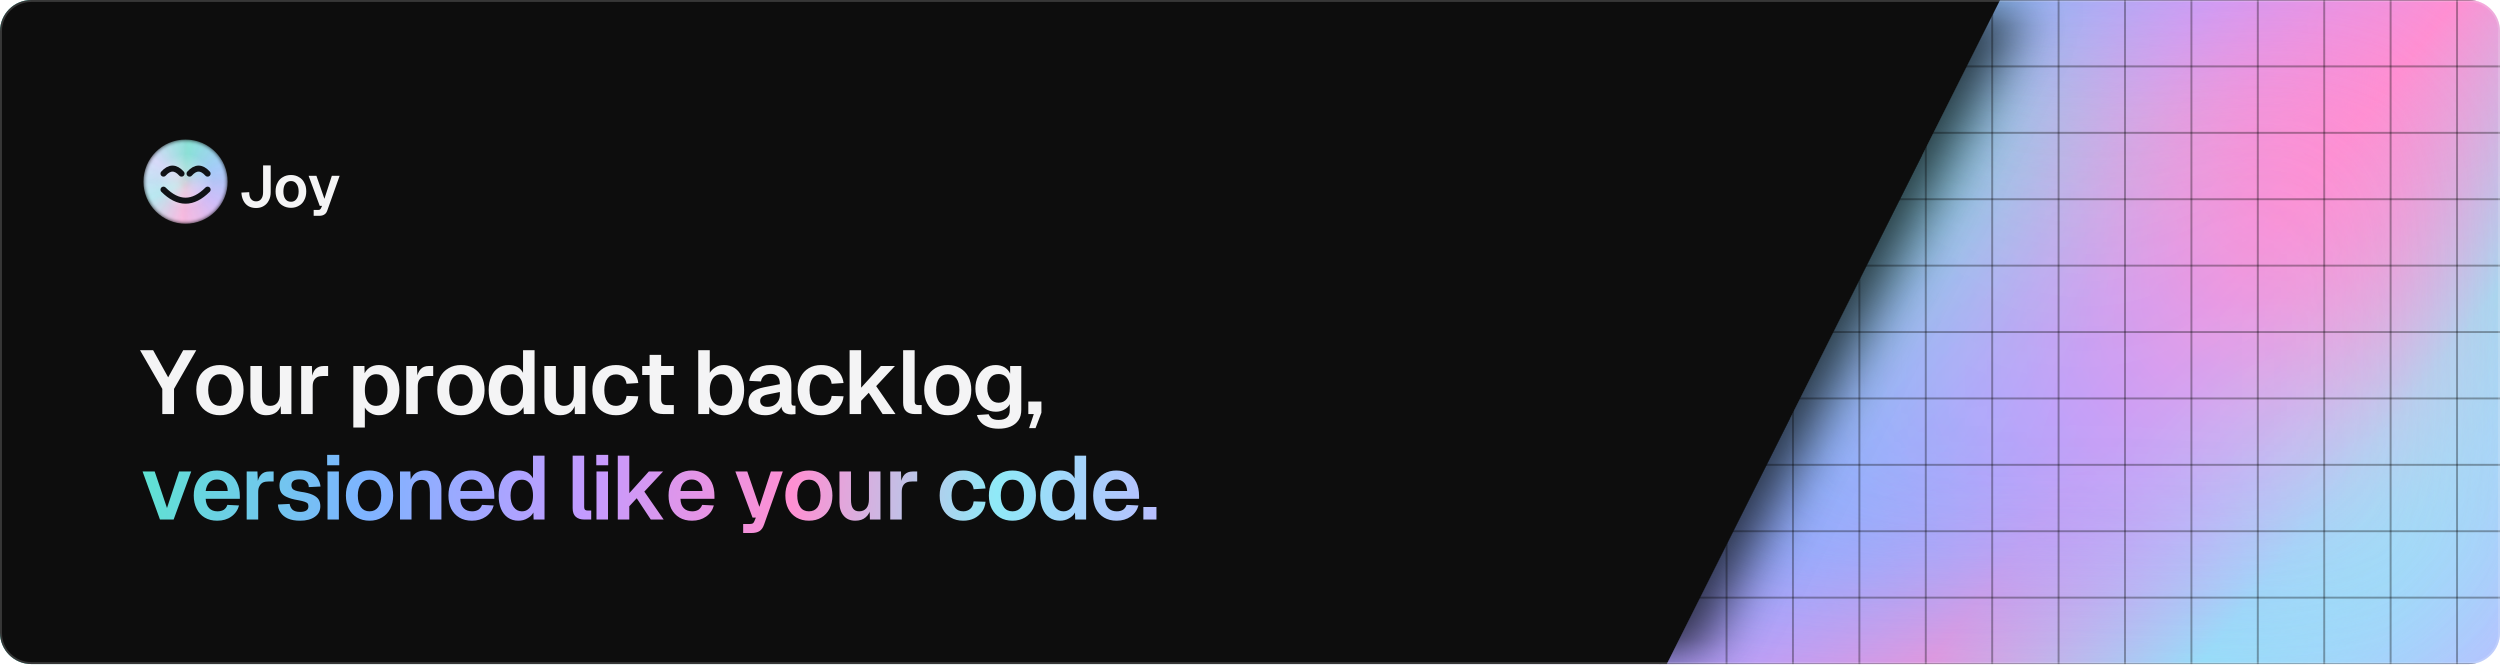
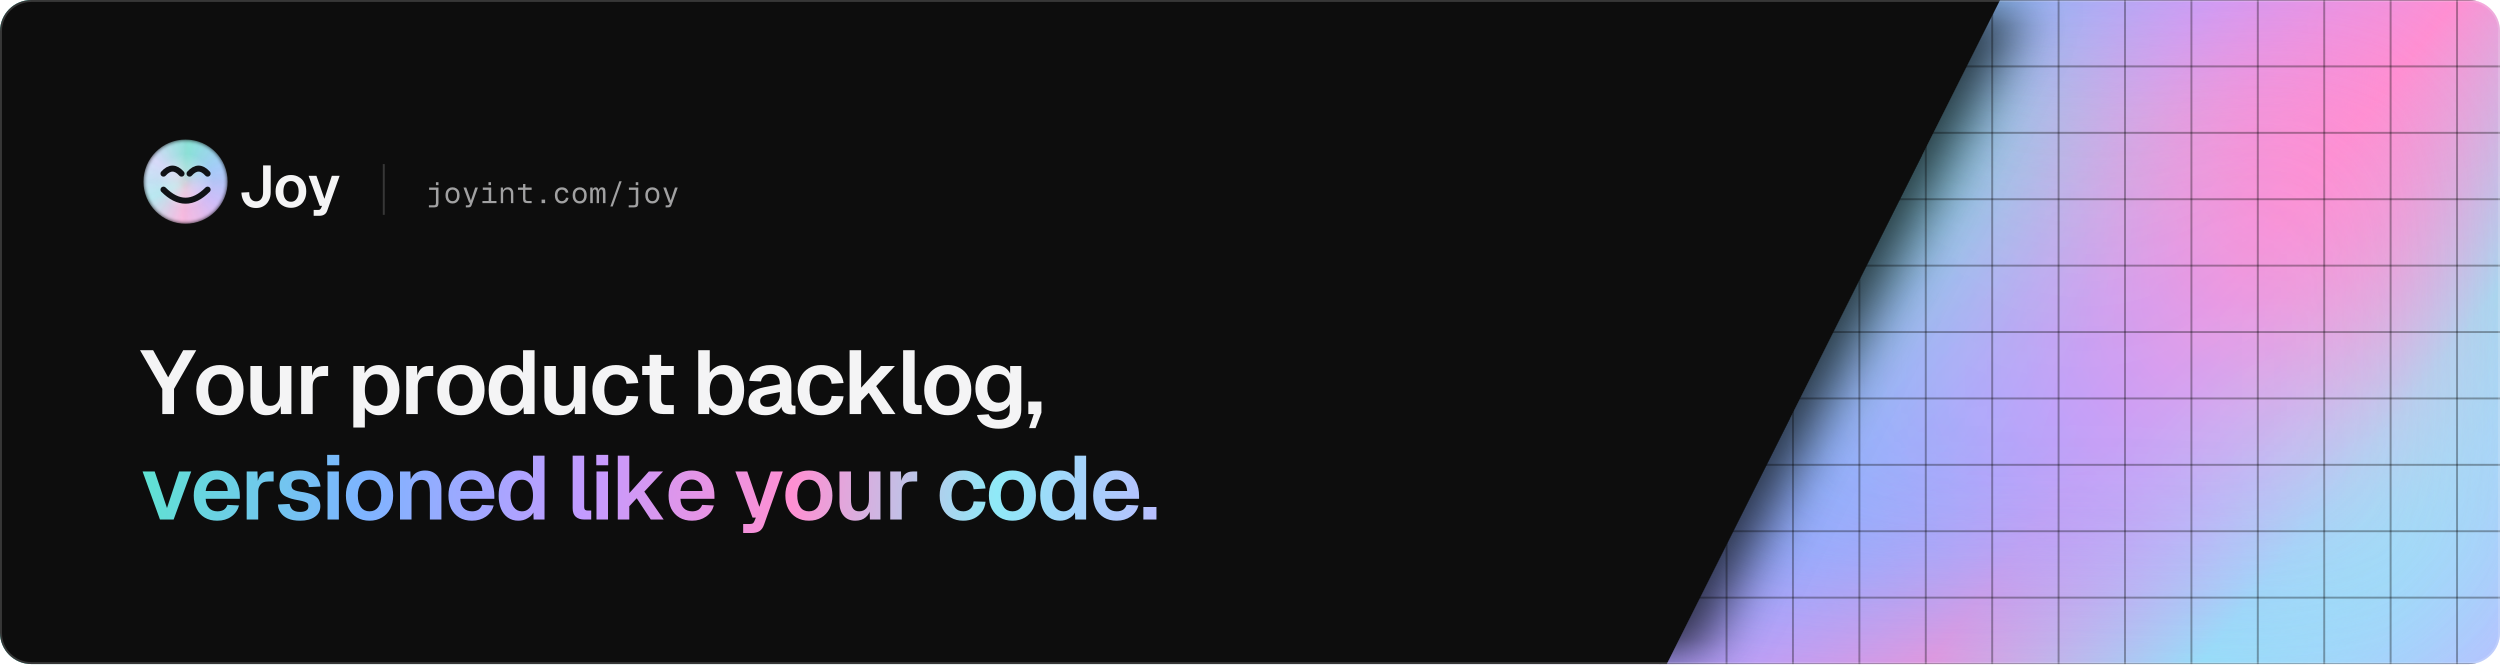
<svg xmlns="http://www.w3.org/2000/svg" viewBox="0 0 1280 340" width="1280" height="340" role="img" aria-label="Joy. Your product backlog, versioned like your code.">
  <defs>
    <linearGradient id="holo" gradientUnits="userSpaceOnUse" x1="853" y1="0" x2="1280" y2="340">
      <stop offset="0%" stop-color="#5fe3d2" />
      <stop offset="20%" stop-color="#7db4ff" />
      <stop offset="40%" stop-color="#c39bff" />
      <stop offset="58%" stop-color="#ff8fd2" />
      <stop offset="78%" stop-color="#8fe9f7" />
      <stop offset="100%" stop-color="#b9beff" />
    </linearGradient>
    <linearGradient id="tg" gradientUnits="userSpaceOnUse" x1="72" y1="228" x2="592" y2="274">
      <stop offset="0%" stop-color="#5fe3d2" />
      <stop offset="22%" stop-color="#7db4ff" />
      <stop offset="44%" stop-color="#c39bff" />
      <stop offset="64%" stop-color="#ff8fd2" />
      <stop offset="84%" stop-color="#8fe9f7" />
      <stop offset="100%" stop-color="#b9beff" />
    </linearGradient>
    <filter id="blur" x="-60%" y="-60%" width="220%" height="220%">
      <feGaussianBlur stdDeviation="60" />
    </filter>
    <filter id="shadow" x="-10%" y="-20%" width="130%" height="140%">
      <feDropShadow dx="14" dy="0" stdDeviation="14" flood-color="#000" flood-opacity="0.75" />
    </filter>
    <clipPath id="clip">
      <rect width="1280" height="340" rx="16" />
    </clipPath>
  </defs>
  <g clip-path="url(#clip)">
    <rect width="1280" height="340" fill="url(#holo)" />
    <g filter="url(#blur)" opacity="0.9">
      <circle cx="900" cy="20" r="170" fill="#5fe3d2" />
      <circle cx="1080" cy="300" r="190" fill="#c39bff" />
      <circle cx="1250" cy="60" r="170" fill="#ff8fd2" />
      <circle cx="930" cy="330" r="130" fill="#7db4ff" />
      <circle cx="1280" cy="330" r="140" fill="#8fe9f7" />
    </g>
    <g stroke="rgba(10,10,11,0.34)" stroke-width="1" fill="none">
      <path d="M850 0V340" />
      <path d="M884 0V340" />
      <path d="M918 0V340" />
      <path d="M952 0V340" />
      <path d="M986 0V340" />
      <path d="M1020 0V340" />
      <path d="M1054 0V340" />
      <path d="M1088 0V340" />
      <path d="M1122 0V340" />
      <path d="M1156 0V340" />
      <path d="M1190 0V340" />
      <path d="M1224 0V340" />
      <path d="M1258 0V340" />
      <path d="M853 0H1280" />
      <path d="M853 34H1280" />
      <path d="M853 68H1280" />
      <path d="M853 102H1280" />
      <path d="M853 136H1280" />
      <path d="M853 170H1280" />
      <path d="M853 204H1280" />
      <path d="M853 238H1280" />
      <path d="M853 272H1280" />
      <path d="M853 306H1280" />
      <path d="M853 340H1280" />
    </g>
    <path d="M-40 -40H1044.1L833.3 380H-40Z" fill="#0a0a0b" filter="url(#shadow)" />
    <svg x="72" y="70" width="46" height="46" viewBox="0 0 64 64">
      <defs>
        <radialGradient id="lg-ctr" cx="50%" cy="50%" r="55%">
          <stop offset="0" stop-color="#ffffff" stop-opacity="0.55" />
          <stop offset="0.6" stop-color="#ffffff" stop-opacity="0" />
        </radialGradient>
        <clipPath id="lg-disc">
          <circle cx="32" cy="32" r="30" />
        </clipPath>
        <filter id="lg-soft">
          <feGaussianBlur stdDeviation="1.57" />
        </filter>
      </defs>
      <g clip-path="url(#lg-disc)">
        <g filter="url(#lg-soft)">
          <path d="M32 32 L32.00 2.00 A30 30 0 0 1 37.21 2.46 Z" fill="rgb(142, 232, 221)" />
          <path d="M32 32 L37.21 2.46 A30 30 0 0 1 42.26 3.81 Z" fill="rgb(146, 228, 227)" />
          <path d="M32 32 L42.26 3.81 A30 30 0 0 1 47.00 6.02 Z" fill="rgb(151, 225, 232)" />
          <path d="M32 32 L47.00 6.02 A30 30 0 0 1 51.28 9.02 Z" fill="rgb(156, 221, 238)" />
          <path d="M32 32 L51.28 9.02 A30 30 0 0 1 54.98 12.72 Z" fill="rgb(160, 217, 244)" />
          <path d="M32 32 L54.98 12.72 A30 30 0 0 1 57.98 17.00 Z" fill="rgb(164, 214, 249)" />
          <path d="M32 32 L57.98 17.00 A30 30 0 0 1 60.19 21.74 Z" fill="rgb(169, 210, 255)" />
          <path d="M32 32 L60.19 21.74 A30 30 0 0 1 61.54 26.79 Z" fill="rgb(176, 207, 255)" />
          <path d="M32 32 L61.54 26.79 A30 30 0 0 1 62.00 32.00 Z" fill="rgb(183, 205, 255)" />
          <path d="M32 32 L62.00 32.00 A30 30 0 0 1 61.54 37.21 Z" fill="rgb(190, 202, 255)" />
          <path d="M32 32 L61.54 37.21 A30 30 0 0 1 60.19 42.26 Z" fill="rgb(198, 199, 255)" />
          <path d="M32 32 L60.19 42.26 A30 30 0 0 1 57.98 47.00 Z" fill="rgb(205, 197, 255)" />
          <path d="M32 32 L57.98 47.00 A30 30 0 0 1 54.98 51.28 Z" fill="rgb(212, 194, 255)" />
          <path d="M32 32 L54.98 51.28 A30 30 0 0 1 51.28 54.98 Z" fill="rgb(219, 194, 251)" />
          <path d="M32 32 L51.28 54.98 A30 30 0 0 1 47.00 57.98 Z" fill="rgb(226, 193, 247)" />
          <path d="M32 32 L47.00 57.98 A30 30 0 0 1 42.26 60.19 Z" fill="rgb(234, 193, 242)" />
          <path d="M32 32 L42.26 60.19 A30 30 0 0 1 37.21 61.54 Z" fill="rgb(241, 193, 238)" />
          <path d="M32 32 L37.21 61.54 A30 30 0 0 1 32.00 62.00 Z" fill="rgb(248, 192, 234)" />
          <path d="M32 32 L32.00 62.00 A30 30 0 0 1 26.79 61.54 Z" fill="rgb(255, 192, 230)" />
          <path d="M32 32 L26.79 61.54 A30 30 0 0 1 21.74 60.19 Z" fill="rgb(244, 200, 233)" />
          <path d="M32 32 L21.74 60.19 A30 30 0 0 1 17.00 57.98 Z" fill="rgb(233, 207, 236)" />
          <path d="M32 32 L17.00 57.98 A30 30 0 0 1 12.72 54.98 Z" fill="rgb(222, 215, 238)" />
          <path d="M32 32 L12.72 54.98 A30 30 0 0 1 9.02 51.28 Z" fill="rgb(211, 223, 241)" />
          <path d="M32 32 L9.02 51.28 A30 30 0 0 1 6.02 47.00 Z" fill="rgb(200, 230, 244)" />
          <path d="M32 32 L6.02 47.00 A30 30 0 0 1 3.81 42.26 Z" fill="rgb(189, 238, 247)" />
          <path d="M32 32 L3.81 42.26 A30 30 0 0 1 2.46 37.21 Z" fill="rgb(194, 236, 248)" />
          <path d="M32 32 L2.46 37.21 A30 30 0 0 1 2.00 32.00 Z" fill="rgb(199, 233, 250)" />
          <path d="M32 32 L2.00 32.00 A30 30 0 0 1 2.46 26.79 Z" fill="rgb(204, 230, 251)" />
          <path d="M32 32 L2.46 26.79 A30 30 0 0 1 3.81 21.74 Z" fill="rgb(210, 228, 252)" />
          <path d="M32 32 L3.81 21.74 A30 30 0 0 1 6.02 17.00 Z" fill="rgb(215, 226, 254)" />
          <path d="M32 32 L6.02 17.00 A30 30 0 0 1 9.02 12.72 Z" fill="rgb(220, 223, 255)" />
          <path d="M32 32 L9.02 12.72 A30 30 0 0 1 12.72 9.02 Z" fill="rgb(207, 224, 249)" />
          <path d="M32 32 L12.72 9.02 A30 30 0 0 1 17.00 6.02 Z" fill="rgb(194, 226, 244)" />
          <path d="M32 32 L17.00 6.02 A30 30 0 0 1 21.74 3.81 Z" fill="rgb(181, 228, 238)" />
          <path d="M32 32 L21.74 3.81 A30 30 0 0 1 26.79 2.46 Z" fill="rgb(168, 229, 232)" />
          <path d="M32 32 L26.79 2.46 A30 30 0 0 1 32.00 2.00 Z" fill="rgb(155, 230, 227)" />
        </g>
        <circle cx="32" cy="32" r="30" fill="url(#lg-ctr)" />
      </g>
      <g fill="none" stroke="#101216" stroke-width="4.29" stroke-linecap="round">
        <path d="M16.29 26.29 Q22.71 19.14 29.14 26.29" />
        <path d="M34.86 26.29 Q41.29 19.14 47.71 26.29" />
        <path d="M16.29 37.71 Q32.00 53.43 47.71 37.71" />
      </g>
    </svg>
    <path d="M131.1 106.5Q128.8 106.5 127.1 105.5Q125.5 104.5 124.6 102.7Q123.7 100.9 123.6 98.6L127.6 98.4Q127.6 100.8 128.5 101.9Q129.5 103.1 131.1 103.1Q132.8 103.1 133.7 101.9Q134.7 100.7 134.7 98.4V84.7H138.6V98.4Q138.6 100.9 137.6 102.7Q136.7 104.5 135 105.5Q133.4 106.5 131.1 106.5ZM149 106.4Q146.6 106.4 144.8 105.3Q143 104.3 142.1 102.4Q141.1 100.5 141.1 98Q141.1 95.4 142.1 93.6Q143 91.7 144.8 90.7Q146.6 89.6 149 89.6Q151.3 89.6 153.1 90.7Q154.9 91.7 155.8 93.6Q156.8 95.4 156.8 98Q156.8 100.5 155.8 102.4Q154.9 104.3 153.1 105.3Q151.3 106.4 149 106.4ZM149 103.3Q150.8 103.3 151.8 101.9Q152.9 100.5 152.9 98Q152.9 95.5 151.8 94.1Q150.8 92.7 149 92.7Q147.1 92.7 146.1 94.1Q145.1 95.5 145.1 98Q145.1 100.5 146.1 101.9Q147.1 103.3 149 103.3ZM160.6 110.5V107.5H162.7Q163.5 107.5 163.8 107.3Q164.2 107 164.4 106.5L164.9 105.4H163.7L158 90H162L166.1 101.8L169.9 90H173.9L167.6 107.7Q167.1 109.2 166.1 109.8Q165.1 110.5 163.4 110.5Z" fill="#f4f4f5" />
+     <rect x="196" y="84" width="1" height="26" fill="rgba(244,244,245,0.18)" />
+     <path d="M219.6 106.2V105.1H222.1Q222.7 105.1 222.9 104.9Q223.2 104.6 223.2 103.9V96.5L223.9 97.2H219.7V96H224.5V104Q224.5 105.1 224 105.7Q223.4 106.2 222.2 106.2ZM223.2 94.8V93.3H224.5V94.8ZM231.7 104.2Q230.6 104.2 229.8 103.7Q229 103.2 228.5 102.2Q228.1 101.3 228.1 100Q228.1 98.8 228.5 97.8Q229 96.9 229.8 96.4Q230.6 95.9 231.7 95.9Q232.8 95.9 233.6 96.4Q234.4 96.9 234.9 97.8Q235.3 98.8 235.3 100Q235.3 101.3 234.9 102.2Q234.4 103.2 233.6 103.7Q232.8 104.2 231.7 104.2ZM231.7 103Q232.8 103 233.4 102.2Q234 101.4 234 100Q234 98.6 233.4 97.9Q232.8 97.1 231.7 97.1Q230.6 97.1 230 97.9Q229.4 98.6 229.4 100Q229.4 101.4 230 102.2Q230.6 103 231.7 103ZM238.5 106.2V105.1H239.5Q239.9 105.1 240.1 105Q240.3 104.9 240.4 104.6L240.7 103.8H240.2L237.3 96H238.7L241.1 102.7L243.3 96H244.7L241.5 105Q241.3 105.7 240.8 106Q240.4 106.2 239.6 106.2ZM247 104V102.9H250.2V96.5L250.8 97.2H247.2V96H251.5V102.9H254.2V104H251.5H250.2ZM250.1 94.8V93.3H251.4V94.8ZM256.4 104V96H257.5L257.6 98.1L257.4 97.9Q257.6 97.2 258 96.8Q258.4 96.3 258.9 96.1Q259.5 95.9 260.1 95.9Q261 95.9 261.6 96.3Q262.2 96.7 262.5 97.4Q262.8 98 262.8 98.9V104H261.6V99.2Q261.6 98.1 261.1 97.6Q260.7 97 259.8 97Q259.2 97 258.7 97.2Q258.2 97.5 257.9 98Q257.6 98.5 257.6 99.2V104ZM270.1 104Q268.9 104 268.3 103.5Q267.8 102.9 267.8 101.8V94.2H269V101.8Q269 102.4 269.3 102.6Q269.5 102.9 270.1 102.9H272.2V104ZM265.2 97.2V96H272.2V97.2ZM277.3 104V102.2H279.1V104ZM287.7 104.2Q286.6 104.2 285.8 103.7Q285 103.2 284.5 102.2Q284.1 101.3 284.1 100Q284.1 98.8 284.5 97.8Q285 96.9 285.8 96.4Q286.6 95.9 287.7 95.9Q288.6 95.9 289.3 96.2Q290 96.5 290.4 97.1Q290.9 97.7 291 98.6L289.7 98.7Q289.5 97.9 289 97.5Q288.5 97.1 287.7 97.1Q286.6 97.1 286 97.9Q285.4 98.6 285.4 100Q285.4 101.4 286 102.2Q286.6 103 287.7 103Q288.5 103 289 102.5Q289.6 102.1 289.8 101.2L291.1 101.3Q290.9 102.2 290.5 102.8Q290 103.5 289.3 103.8Q288.6 104.2 287.7 104.2ZM296.8 104.2Q295.7 104.2 294.9 103.7Q294.1 103.2 293.6 102.2Q293.2 101.3 293.2 100Q293.2 98.8 293.6 97.8Q294.1 96.9 294.9 96.4Q295.7 95.9 296.8 95.9Q297.9 95.9 298.7 96.4Q299.5 96.9 300 97.8Q300.4 98.8 300.4 100Q300.4 101.3 300 102.2Q299.5 103.2 298.7 103.7Q297.9 104.2 296.8 104.2ZM296.8 103Q297.9 103 298.5 102.2Q299.1 101.4 299.1 100Q299.1 98.6 298.5 97.9Q297.9 97.1 296.8 97.1Q295.7 97.1 295.1 97.9Q294.5 98.6 294.5 100Q294.5 101.4 295.1 102.2Q295.7 103 296.8 103ZM302.2 104V96H303.4L303.4 97.8L303.3 97.8Q303.4 96.9 303.8 96.4Q304.3 95.9 305 95.9Q305.7 95.9 306 96.4Q306.4 96.9 306.5 97.9H306.4Q306.5 97 307 96.4Q307.5 95.9 308.2 95.9Q309.1 95.9 309.6 96.5Q310 97.2 310 98.7V104H308.7V98.9Q308.7 97.8 308.5 97.4Q308.3 97 307.8 97Q307.5 97 307.3 97.2Q307 97.4 306.9 97.8Q306.7 98.3 306.7 98.9V104H305.5V98.9Q305.5 97.9 305.3 97.4Q305 97 304.5 97Q304.2 97 304 97.2Q303.7 97.4 303.6 97.8Q303.5 98.3 303.5 98.9V104ZM312.5 105.7 317.1 92.8H318.3L313.7 105.7ZM321.9 106.2V105.1H324.4Q325 105.1 325.2 104.9Q325.5 104.6 325.5 103.9V96.5L326.2 97.2H322V96H326.8V104Q326.8 105.1 326.3 105.7Q325.7 106.2 324.5 106.2ZM325.5 94.8V93.3H326.8V94.8ZM334 104.2Q332.9 104.2 332.1 103.7Q331.3 103.2 330.8 102.2Q330.4 101.3 330.4 100Q330.4 98.8 330.8 97.8Q331.3 96.9 332.1 96.4Q332.9 95.9 334 95.9Q335.1 95.9 335.9 96.4Q336.7 96.9 337.2 97.8Q337.6 98.8 337.6 100Q337.6 101.3 337.2 102.2Q336.7 103.2 335.9 103.7Q335.1 104.2 334 104.2ZM334 103Q335.1 103 335.7 102.2Q336.3 101.4 336.3 100Q336.3 98.6 335.7 97.9Q335.1 97.1 334 97.1Q332.9 97.1 332.3 97.9Q331.7 98.6 331.7 100Q331.7 101.4 332.3 102.2Q332.9 103 334 103ZM340.8 106.2V105.1H341.8Q342.2 105.1 342.4 105Q342.6 104.9 342.7 104.6L343 103.8H342.5L339.6 96H341L343.4 102.7L345.6 96H347L343.8 105Q343.6 105.7 343.1 106Q342.7 106.2 341.9 106.2Z" fill="rgba(244,244,245,0.64)" />
    <path d="M83.1 212V199.1L71.7 179.3H78.4L86.1 193.2L93.8 179.3H100.5L89.1 199.1V212ZM112.6 212.6Q109 212.6 106.3 211Q103.5 209.4 102 206.5Q100.5 203.6 100.5 199.7Q100.5 195.8 102 192.9Q103.5 190.1 106.3 188.5Q109 186.9 112.6 186.9Q116.2 186.9 119 188.5Q121.7 190.1 123.2 192.9Q124.7 195.8 124.7 199.7Q124.7 203.6 123.2 206.5Q121.7 209.4 119 211Q116.2 212.6 112.6 212.6ZM112.6 207.8Q115.5 207.8 117 205.7Q118.6 203.5 118.6 199.7Q118.6 195.9 117 193.8Q115.5 191.6 112.6 191.6Q109.8 191.6 108.2 193.8Q106.6 195.9 106.6 199.7Q106.6 203.5 108.2 205.7Q109.8 207.8 112.6 207.8ZM136.3 212.6Q132.6 212.6 130.4 210.1Q128.2 207.6 128.2 203.3V187.4H134.1V201.8Q134.1 204.9 135.1 206.3Q136.2 207.8 138.3 207.8Q140.7 207.8 142 206.2Q143.3 204.6 143.3 201.6V187.4H149.2V212H143.8L143.7 205.3L144.4 205.5Q143.8 209 141.8 210.8Q139.7 212.6 136.3 212.6ZM154.2 212V187.4H159.7L159.9 194.3L159.5 194.1Q160 190.6 161.5 189Q163.1 187.4 165.7 187.4H168V192.5H165.7Q163.8 192.5 162.6 193Q161.4 193.6 160.7 194.8Q160.1 195.9 160.1 197.9V212ZM180.9 218.9V187.4H186.6L186.7 192.7L186.1 192.4Q187.1 189.7 189.1 188.3Q191.2 186.9 194 186.9Q197.5 186.9 199.8 188.6Q202.2 190.4 203.3 193.3Q204.5 196.2 204.5 199.7Q204.5 203.2 203.3 206.2Q202.1 209.1 199.8 210.8Q197.5 212.6 194 212.6Q192.2 212.6 190.6 211.9Q189 211.2 187.9 210.1Q186.7 208.9 186.3 207.3L186.8 206.8V218.9ZM192.6 207.8Q195.3 207.8 196.8 205.6Q198.4 203.5 198.4 199.7Q198.4 195.9 196.8 193.8Q195.3 191.6 192.6 191.6Q190.8 191.6 189.5 192.6Q188.2 193.5 187.5 195.3Q186.8 197.1 186.8 199.7Q186.8 202.4 187.5 204.2Q188.2 206 189.5 206.9Q190.8 207.8 192.6 207.8ZM208 212V187.4H213.5L213.8 194.3L213.3 194.1Q213.8 190.6 215.4 189Q216.9 187.4 219.5 187.4H221.8V192.5H219.5Q217.6 192.5 216.4 193Q215.2 193.6 214.5 194.8Q213.9 195.9 213.9 197.9V212ZM236 212.6Q232.4 212.6 229.7 211Q226.9 209.4 225.4 206.5Q223.9 203.6 223.9 199.7Q223.9 195.8 225.4 192.9Q226.9 190.1 229.7 188.5Q232.4 186.9 236 186.9Q239.7 186.9 242.4 188.5Q245.1 190.1 246.6 192.9Q248.1 195.8 248.1 199.7Q248.1 203.6 246.6 206.5Q245.1 209.4 242.4 211Q239.7 212.6 236 212.6ZM236 207.8Q238.9 207.8 240.4 205.7Q242 203.5 242 199.7Q242 195.9 240.4 193.8Q238.9 191.6 236 191.6Q233.2 191.6 231.6 193.8Q230 195.9 230 199.7Q230 203.5 231.6 205.7Q233.2 207.8 236 207.8ZM260.4 212.6Q257.3 212.6 255 211Q252.7 209.4 251.4 206.5Q250.2 203.6 250.2 199.7Q250.2 195.8 251.5 192.9Q252.7 190 255 188.5Q257.3 186.9 260.4 186.9Q263 186.9 264.9 187.9Q266.9 189 267.8 190.9V179.3H273.7V212H268.2L268 208.4Q267 210.3 265 211.4Q263 212.6 260.4 212.6ZM262.2 207.8Q264 207.8 265.3 206.8Q266.5 205.9 267.2 204.1Q267.8 202.3 267.8 199.7Q267.8 197.1 267.2 195.3Q266.5 193.5 265.3 192.6Q264 191.6 262.2 191.6Q259.5 191.6 257.9 193.8Q256.3 196 256.3 199.7Q256.3 203.4 257.9 205.6Q259.5 207.8 262.2 207.8ZM286.8 212.6Q283.1 212.6 280.9 210.1Q278.7 207.6 278.7 203.3V187.4H284.6V201.8Q284.6 204.9 285.6 206.3Q286.7 207.8 288.8 207.8Q291.2 207.8 292.5 206.2Q293.8 204.6 293.8 201.6V187.4H299.7V212H294.3L294.2 205.3L294.9 205.5Q294.3 209 292.3 210.8Q290.2 212.6 286.8 212.6ZM315.4 212.6Q311.7 212.6 309 211Q306.3 209.4 304.8 206.5Q303.3 203.6 303.3 199.7Q303.3 195.8 304.8 193Q306.3 190.1 309 188.5Q311.7 186.9 315.4 186.9Q318.5 186.9 320.9 188Q323.4 189.1 324.9 191.1Q326.5 193.2 326.8 196.1L320.8 196.5Q320.4 194.1 319 192.9Q317.5 191.7 315.4 191.7Q312.5 191.7 311 193.8Q309.4 195.9 309.4 199.7Q309.4 203.5 311 205.7Q312.5 207.8 315.4 207.8Q317.5 207.8 319 206.5Q320.4 205.3 320.8 202.7L326.8 202.9Q326.5 205.9 325 208Q323.5 210.2 321 211.4Q318.6 212.6 315.4 212.6ZM339.7 212Q336.1 212 334.4 210.3Q332.6 208.6 332.6 205V181.7H338.5V204.4Q338.5 206.1 339.3 206.8Q340 207.4 341.6 207.4H345V212ZM328.8 192V187.4H345V192ZM370.7 212.6Q368.1 212.6 366.2 211.4Q364.3 210.3 363.2 208.4L363.1 212H357.5V179.3H363.4V190.9Q364.4 189.2 366.3 188.1Q368.1 186.9 370.7 186.9Q373.8 186.9 376.2 188.5Q378.5 190 379.7 192.9Q381 195.8 381 199.7Q381 203.6 379.7 206.5Q378.5 209.4 376.2 211Q373.8 212.6 370.7 212.6ZM369.3 207.8Q371.9 207.8 373.4 205.6Q374.9 203.5 374.9 199.7Q374.9 195.9 373.4 193.8Q371.9 191.6 369.4 191.6Q367.5 191.6 366.1 192.6Q364.8 193.6 364.1 195.4Q363.4 197.2 363.4 199.7Q363.4 202.2 364.1 204Q364.8 205.8 366.1 206.8Q367.5 207.8 369.3 207.8ZM391.7 212.6Q387.9 212.6 385.5 210.8Q383.2 209 383.2 205.9Q383.2 202.7 385.1 200.9Q387.1 199.1 391.1 198.3L399.3 196.7Q399.3 194.1 398.1 192.8Q396.9 191.4 394.6 191.4Q392.4 191.4 391.2 192.4Q390 193.4 389.6 195.3L383.6 195Q384.3 191.1 387.1 189Q390 186.9 394.6 186.9Q399.8 186.9 402.5 189.5Q405.2 192.2 405.2 197.1V206Q405.2 207 405.5 207.4Q405.9 207.7 406.5 207.7H407.3V212Q407.1 212.1 406.4 212.1Q405.8 212.2 405.2 212.2Q403.7 212.2 402.5 211.7Q401.3 211.2 400.6 210Q400 208.8 400 206.7L400.5 207Q400.1 208.7 398.9 209.9Q397.7 211.2 395.8 211.9Q394 212.6 391.7 212.6ZM392.9 208.3Q394.9 208.3 396.3 207.5Q397.7 206.7 398.5 205.3Q399.3 203.9 399.3 202.1V200.7L392.9 202Q391 202.4 390.1 203.2Q389.2 204 389.2 205.3Q389.2 206.7 390.2 207.5Q391.1 208.3 392.9 208.3ZM420.4 212.6Q416.8 212.6 414.1 211Q411.4 209.4 409.9 206.5Q408.4 203.6 408.4 199.7Q408.4 195.8 409.9 193Q411.4 190.1 414.1 188.5Q416.8 186.9 420.4 186.9Q423.6 186.9 426 188Q428.5 189.1 430 191.1Q431.5 193.2 431.9 196.1L425.8 196.5Q425.5 194.1 424 192.9Q422.6 191.7 420.4 191.7Q417.6 191.7 416 193.8Q414.5 195.9 414.5 199.7Q414.5 203.5 416 205.7Q417.6 207.8 420.4 207.8Q422.6 207.8 424 206.5Q425.5 205.3 425.8 202.7L431.9 202.9Q431.6 205.9 430 208Q428.5 210.2 426.1 211.4Q423.6 212.6 420.4 212.6ZM435 212V179.3H440.9V198.5L451 187.4H458.2L448.6 197.7L458.5 212H451.9L444.8 201.1L440.9 205.2V212ZM468.3 212Q465.6 212 464 210.6Q462.4 209.2 462.4 206.2V179.3H468.3V205.6Q468.3 206.5 468.8 207Q469.3 207.4 470.1 207.4H471.9V212ZM485.3 212.6Q481.6 212.6 478.9 211Q476.2 209.4 474.7 206.5Q473.2 203.6 473.2 199.7Q473.2 195.8 474.7 192.9Q476.2 190.1 478.9 188.5Q481.6 186.9 485.3 186.9Q488.9 186.9 491.6 188.5Q494.3 190.1 495.8 192.9Q497.3 195.8 497.3 199.7Q497.3 203.6 495.8 206.5Q494.3 209.4 491.6 211Q488.9 212.6 485.3 212.6ZM485.3 207.8Q488.1 207.8 489.7 205.7Q491.2 203.5 491.2 199.7Q491.2 195.9 489.7 193.8Q488.1 191.6 485.3 191.6Q482.4 191.6 480.8 193.8Q479.3 195.9 479.3 199.7Q479.3 203.5 480.8 205.7Q482.4 207.8 485.3 207.8ZM511.3 219.5Q508.1 219.5 505.8 218.6Q503.5 217.7 502.1 216.1Q500.7 214.5 500.2 212.5L506.2 212.1Q506.7 213.4 507.8 214.2Q509 215 511.3 215Q514.1 215 515.5 213.8Q517 212.6 517 210V206.9Q516.1 208.7 514.2 209.7Q512.3 210.8 509.9 210.8Q506.8 210.8 504.5 209.3Q502.1 207.8 500.8 205.1Q499.4 202.4 499.4 198.9Q499.4 195.3 500.8 192.6Q502.1 190 504.4 188.4Q506.8 186.9 509.8 186.9Q512.4 186.9 514.4 188.1Q516.3 189.3 517.2 191.3V187.4H522.9V209.8Q522.9 213 521.5 215.1Q520 217.3 517.4 218.4Q514.8 219.5 511.3 219.5ZM511.3 206.2Q513.9 206.2 515.5 204.2Q517 202.3 517 198.8Q517.1 196.5 516.4 194.9Q515.7 193.3 514.4 192.4Q513 191.5 511.3 191.5Q508.5 191.5 507 193.5Q505.5 195.5 505.5 198.8Q505.5 202.2 507.1 204.2Q508.6 206.2 511.3 206.2ZM526.9 219.2 529.3 212H526.5V205.6H533.2V211.3L530.2 219.2Z" fill="#f4f4f5" />
    <path d="M81.9 266 73 241.4H79.2L85.5 260.1L91.7 241.4H97.9L88.9 266ZM111.2 266.6Q107.5 266.6 104.8 265Q102.1 263.4 100.7 260.5Q99.2 257.6 99.2 253.7Q99.2 249.8 100.7 247Q102.1 244.1 104.8 242.5Q107.5 240.9 111.1 240.9Q114.6 240.9 117.2 242.5Q119.9 244 121.3 247Q122.8 249.9 122.8 254V255.4H105.3Q105.5 258.6 107.1 260.2Q108.7 261.8 111.3 261.8Q113.3 261.8 114.6 261Q115.9 260.1 116.4 258.5L122.4 258.8Q121.4 262.4 118.4 264.5Q115.5 266.6 111.2 266.6ZM105.3 251.4H116.6Q116.5 248.4 115 247Q113.5 245.5 111.1 245.5Q108.7 245.5 107.2 247Q105.7 248.5 105.3 251.4ZM126.3 266V241.4H131.8L132.1 248.3L131.6 248.1Q132.1 244.6 133.7 243Q135.2 241.4 137.9 241.4H140.1V246.5H137.8Q135.9 246.5 134.7 247Q133.5 247.6 132.9 248.8Q132.2 249.9 132.2 251.9V266ZM153.7 266.6Q149.9 266.6 147.4 265.5Q145 264.4 143.7 262.5Q142.4 260.7 142.3 258.3L148.3 258Q148.6 259.9 149.8 261Q151.1 262.1 153.7 262.1Q155.7 262.1 156.8 261.4Q157.9 260.7 157.9 259.3Q157.9 258.4 157.6 257.9Q157.2 257.3 156 256.9Q154.9 256.5 152.7 256.1Q149 255.5 146.9 254.5Q144.8 253.6 143.9 252.1Q143.1 250.7 143.1 248.6Q143.1 245.2 145.7 243Q148.4 240.9 153.5 240.9Q157 240.9 159.3 242Q161.6 243.1 162.7 245Q163.9 246.9 164.1 249.1L158.1 249.4Q158.1 248.3 157.6 247.4Q157 246.4 156 245.9Q155 245.4 153.4 245.4Q151.3 245.4 150.2 246.2Q149.2 247 149.2 248.4Q149.2 249.4 149.6 250Q150 250.7 151.1 251.1Q152.1 251.5 154 251.8Q157.8 252.3 160 253.3Q162.2 254.3 163.1 255.7Q164 257.1 164 259.2Q164 262.7 161.2 264.6Q158.4 266.6 153.7 266.6ZM167.7 266V241.4H173.5V266ZM167.5 238.2V232.9H173.7V238.2ZM189.2 266.6Q185.6 266.6 182.8 265Q180.1 263.4 178.6 260.5Q177.1 257.6 177.1 253.7Q177.1 249.8 178.6 246.9Q180.1 244.1 182.8 242.5Q185.6 240.9 189.2 240.9Q192.8 240.9 195.5 242.5Q198.3 244.1 199.8 246.9Q201.3 249.8 201.3 253.7Q201.3 257.6 199.8 260.5Q198.3 263.4 195.5 265Q192.8 266.6 189.2 266.6ZM189.2 261.8Q192 261.8 193.6 259.7Q195.2 257.5 195.2 253.7Q195.2 249.9 193.6 247.8Q192 245.6 189.2 245.6Q186.4 245.6 184.8 247.8Q183.2 249.9 183.2 253.7Q183.2 257.5 184.8 259.7Q186.4 261.8 189.2 261.8ZM204.8 266V241.4H210.1L210.4 248.3L209.7 248Q210 245.5 211.2 243.9Q212.3 242.3 214 241.6Q215.7 240.9 217.6 240.9Q220.4 240.9 222.2 242.1Q224.1 243.3 225 245.4Q226 247.4 226 250.2V266H220.1V252.1Q220.1 250 219.7 248.6Q219.3 247.2 218.4 246.4Q217.4 245.7 215.8 245.7Q213.5 245.7 212.1 247.3Q210.7 249 210.7 252.1V266ZM241.6 266.6Q237.9 266.6 235.2 265Q232.5 263.4 231 260.5Q229.6 257.6 229.6 253.7Q229.6 249.8 231 247Q232.5 244.1 235.2 242.5Q237.9 240.9 241.5 240.9Q245 240.9 247.6 242.5Q250.2 244 251.7 247Q253.1 249.9 253.1 254V255.4H235.7Q235.8 258.6 237.4 260.2Q239 261.8 241.7 261.8Q243.6 261.8 244.9 261Q246.2 260.1 246.8 258.5L252.8 258.8Q251.8 262.4 248.8 264.5Q245.8 266.6 241.6 266.6ZM235.7 251.4H247Q246.8 248.4 245.3 247Q243.8 245.5 241.5 245.5Q239.1 245.5 237.6 247Q236 248.5 235.7 251.4ZM265.4 266.6Q262.3 266.6 260 265Q257.7 263.4 256.5 260.5Q255.3 257.6 255.3 253.7Q255.3 249.8 256.5 246.9Q257.8 244 260.1 242.5Q262.3 240.9 265.4 240.9Q268 240.9 270 241.9Q271.9 243 272.9 244.9V233.3H278.8V266H273.2L273.1 262.4Q272.1 264.3 270 265.4Q268 266.6 265.4 266.6ZM267.2 261.8Q269.1 261.8 270.3 260.8Q271.6 259.9 272.2 258.1Q272.9 256.3 272.9 253.7Q272.9 251.1 272.2 249.3Q271.6 247.5 270.3 246.6Q269.1 245.6 267.2 245.6Q264.5 245.6 263 247.8Q261.4 250 261.4 253.7Q261.4 257.4 263 259.6Q264.6 261.8 267.2 261.8ZM299.1 266Q296.4 266 294.8 264.6Q293.2 263.2 293.2 260.2V233.3H299.1V259.6Q299.1 260.5 299.5 261Q300 261.4 300.9 261.4H302.7V266ZM305.4 266V241.4H311.3V266ZM305.3 238.2V232.9H311.4V238.2ZM316.3 266V233.3H322.2V252.5L332.2 241.4H339.5L329.9 251.7L339.8 266H333.2L326 255.1L322.2 259.2V266ZM354.3 266.6Q350.6 266.6 347.9 265Q345.2 263.4 343.7 260.5Q342.3 257.6 342.3 253.7Q342.3 249.8 343.7 247Q345.2 244.1 347.9 242.5Q350.6 240.9 354.2 240.9Q357.7 240.9 360.3 242.5Q362.9 244 364.4 247Q365.8 249.9 365.8 254V255.4H348.4Q348.5 258.6 350.1 260.2Q351.7 261.8 354.4 261.8Q356.3 261.8 357.6 261Q358.9 260.1 359.5 258.5L365.5 258.8Q364.5 262.4 361.5 264.5Q358.5 266.6 354.3 266.6ZM348.4 251.4H359.7Q359.5 248.4 358 247Q356.5 245.5 354.2 245.5Q351.8 245.5 350.3 247Q348.7 248.5 348.4 251.4ZM380.5 272.9V268.3H383.6Q384.8 268.3 385.4 268Q386 267.6 386.3 266.7L387 265H385.3L376.5 241.4H382.6L388.8 259.5L394.7 241.4H400.8L391.2 268.6Q390.4 270.9 388.9 271.9Q387.4 272.9 384.7 272.9ZM414.2 266.6Q410.6 266.6 407.8 265Q405.1 263.4 403.6 260.5Q402.1 257.6 402.1 253.7Q402.1 249.8 403.6 246.9Q405.1 244.1 407.8 242.5Q410.6 240.9 414.2 240.9Q417.8 240.9 420.5 242.5Q423.2 244.1 424.7 246.9Q426.2 249.8 426.2 253.7Q426.2 257.6 424.7 260.5Q423.2 263.4 420.5 265Q417.8 266.6 414.2 266.6ZM414.2 261.8Q417 261.8 418.6 259.7Q420.1 257.5 420.1 253.7Q420.1 249.9 418.6 247.8Q417 245.6 414.2 245.6Q411.3 245.6 409.8 247.8Q408.2 249.9 408.2 253.7Q408.2 257.5 409.8 259.7Q411.3 261.8 414.2 261.8ZM437.9 266.6Q434.1 266.6 432 264.1Q429.8 261.6 429.8 257.3V241.4H435.7V255.8Q435.7 258.9 436.7 260.3Q437.7 261.8 439.9 261.8Q442.2 261.8 443.6 260.2Q444.9 258.6 444.9 255.6V241.4H450.8V266H445.4L445.2 259.3L446 259.5Q445.4 263 443.3 264.8Q441.3 266.6 437.9 266.6ZM455.8 266V241.4H461.3L461.5 248.3L461 248.1Q461.6 244.6 463.1 243Q464.7 241.4 467.3 241.4H469.6V246.5H467.3Q465.4 246.5 464.2 247Q462.9 247.6 462.3 248.8Q461.7 249.9 461.7 251.9V266ZM493.2 266.6Q489.5 266.6 486.8 265Q484.1 263.4 482.6 260.5Q481.1 257.6 481.1 253.7Q481.1 249.8 482.6 247Q484.1 244.1 486.8 242.5Q489.5 240.9 493.2 240.9Q496.3 240.9 498.7 242Q501.2 243.1 502.7 245.1Q504.3 247.2 504.6 250.1L498.5 250.5Q498.2 248.1 496.7 246.9Q495.3 245.7 493.2 245.7Q490.3 245.7 488.8 247.8Q487.2 249.9 487.2 253.7Q487.2 257.5 488.8 259.7Q490.3 261.8 493.2 261.8Q495.3 261.8 496.8 260.5Q498.2 259.3 498.5 256.7L504.6 256.9Q504.3 259.9 502.8 262Q501.2 264.2 498.8 265.4Q496.3 266.6 493.2 266.6ZM518.4 266.6Q514.7 266.6 512 265Q509.3 263.4 507.8 260.5Q506.3 257.6 506.3 253.7Q506.3 249.8 507.8 246.9Q509.3 244.1 512 242.5Q514.7 240.9 518.4 240.9Q522 240.9 524.7 242.5Q527.4 244.1 528.9 246.9Q530.4 249.8 530.4 253.7Q530.4 257.6 528.9 260.5Q527.4 263.4 524.7 265Q522 266.6 518.4 266.6ZM518.4 261.8Q521.2 261.8 522.8 259.7Q524.3 257.5 524.3 253.7Q524.3 249.9 522.8 247.8Q521.2 245.6 518.4 245.6Q515.5 245.6 514 247.8Q512.4 249.9 512.4 253.7Q512.4 257.5 514 259.7Q515.5 261.8 518.4 261.8ZM542.7 266.6Q539.6 266.6 537.3 265Q535 263.4 533.8 260.5Q532.6 257.6 532.6 253.7Q532.6 249.8 533.8 246.9Q535 244 537.3 242.5Q539.6 240.9 542.7 240.9Q545.3 240.9 547.3 241.9Q549.2 243 550.2 244.9V233.3H556.1V266H550.5L550.4 262.4Q549.4 264.3 547.3 265.4Q545.3 266.6 542.7 266.6ZM544.5 261.8Q546.3 261.8 547.6 260.8Q548.9 259.9 549.5 258.1Q550.2 256.3 550.2 253.7Q550.2 251.1 549.5 249.3Q548.9 247.5 547.6 246.6Q546.3 245.6 544.5 245.6Q541.8 245.6 540.2 247.8Q538.7 250 538.7 253.7Q538.7 257.4 540.2 259.6Q541.8 261.8 544.5 261.8ZM571.7 266.6Q568 266.6 565.3 265Q562.6 263.4 561.1 260.5Q559.7 257.6 559.7 253.7Q559.7 249.8 561.1 247Q562.6 244.1 565.3 242.5Q568 240.9 571.6 240.9Q575.1 240.9 577.7 242.5Q580.3 244 581.8 247Q583.2 249.9 583.2 254V255.4H565.8Q565.9 258.6 567.5 260.2Q569.1 261.8 571.8 261.8Q573.7 261.8 575 261Q576.3 260.1 576.8 258.5L582.9 258.8Q581.9 262.4 578.9 264.5Q575.9 266.6 571.7 266.6ZM565.8 251.4H577.1Q576.9 248.4 575.4 247Q573.9 245.5 571.6 245.5Q569.2 245.5 567.7 247Q566.1 248.5 565.8 251.4ZM585.4 266V259.6H592.1V266Z" fill="url(#tg)" />
  </g>
  <rect x="0.5" y="0.5" width="1279" height="339" rx="15.5" fill="none" stroke="rgba(244,244,245,0.18)" />
</svg>
